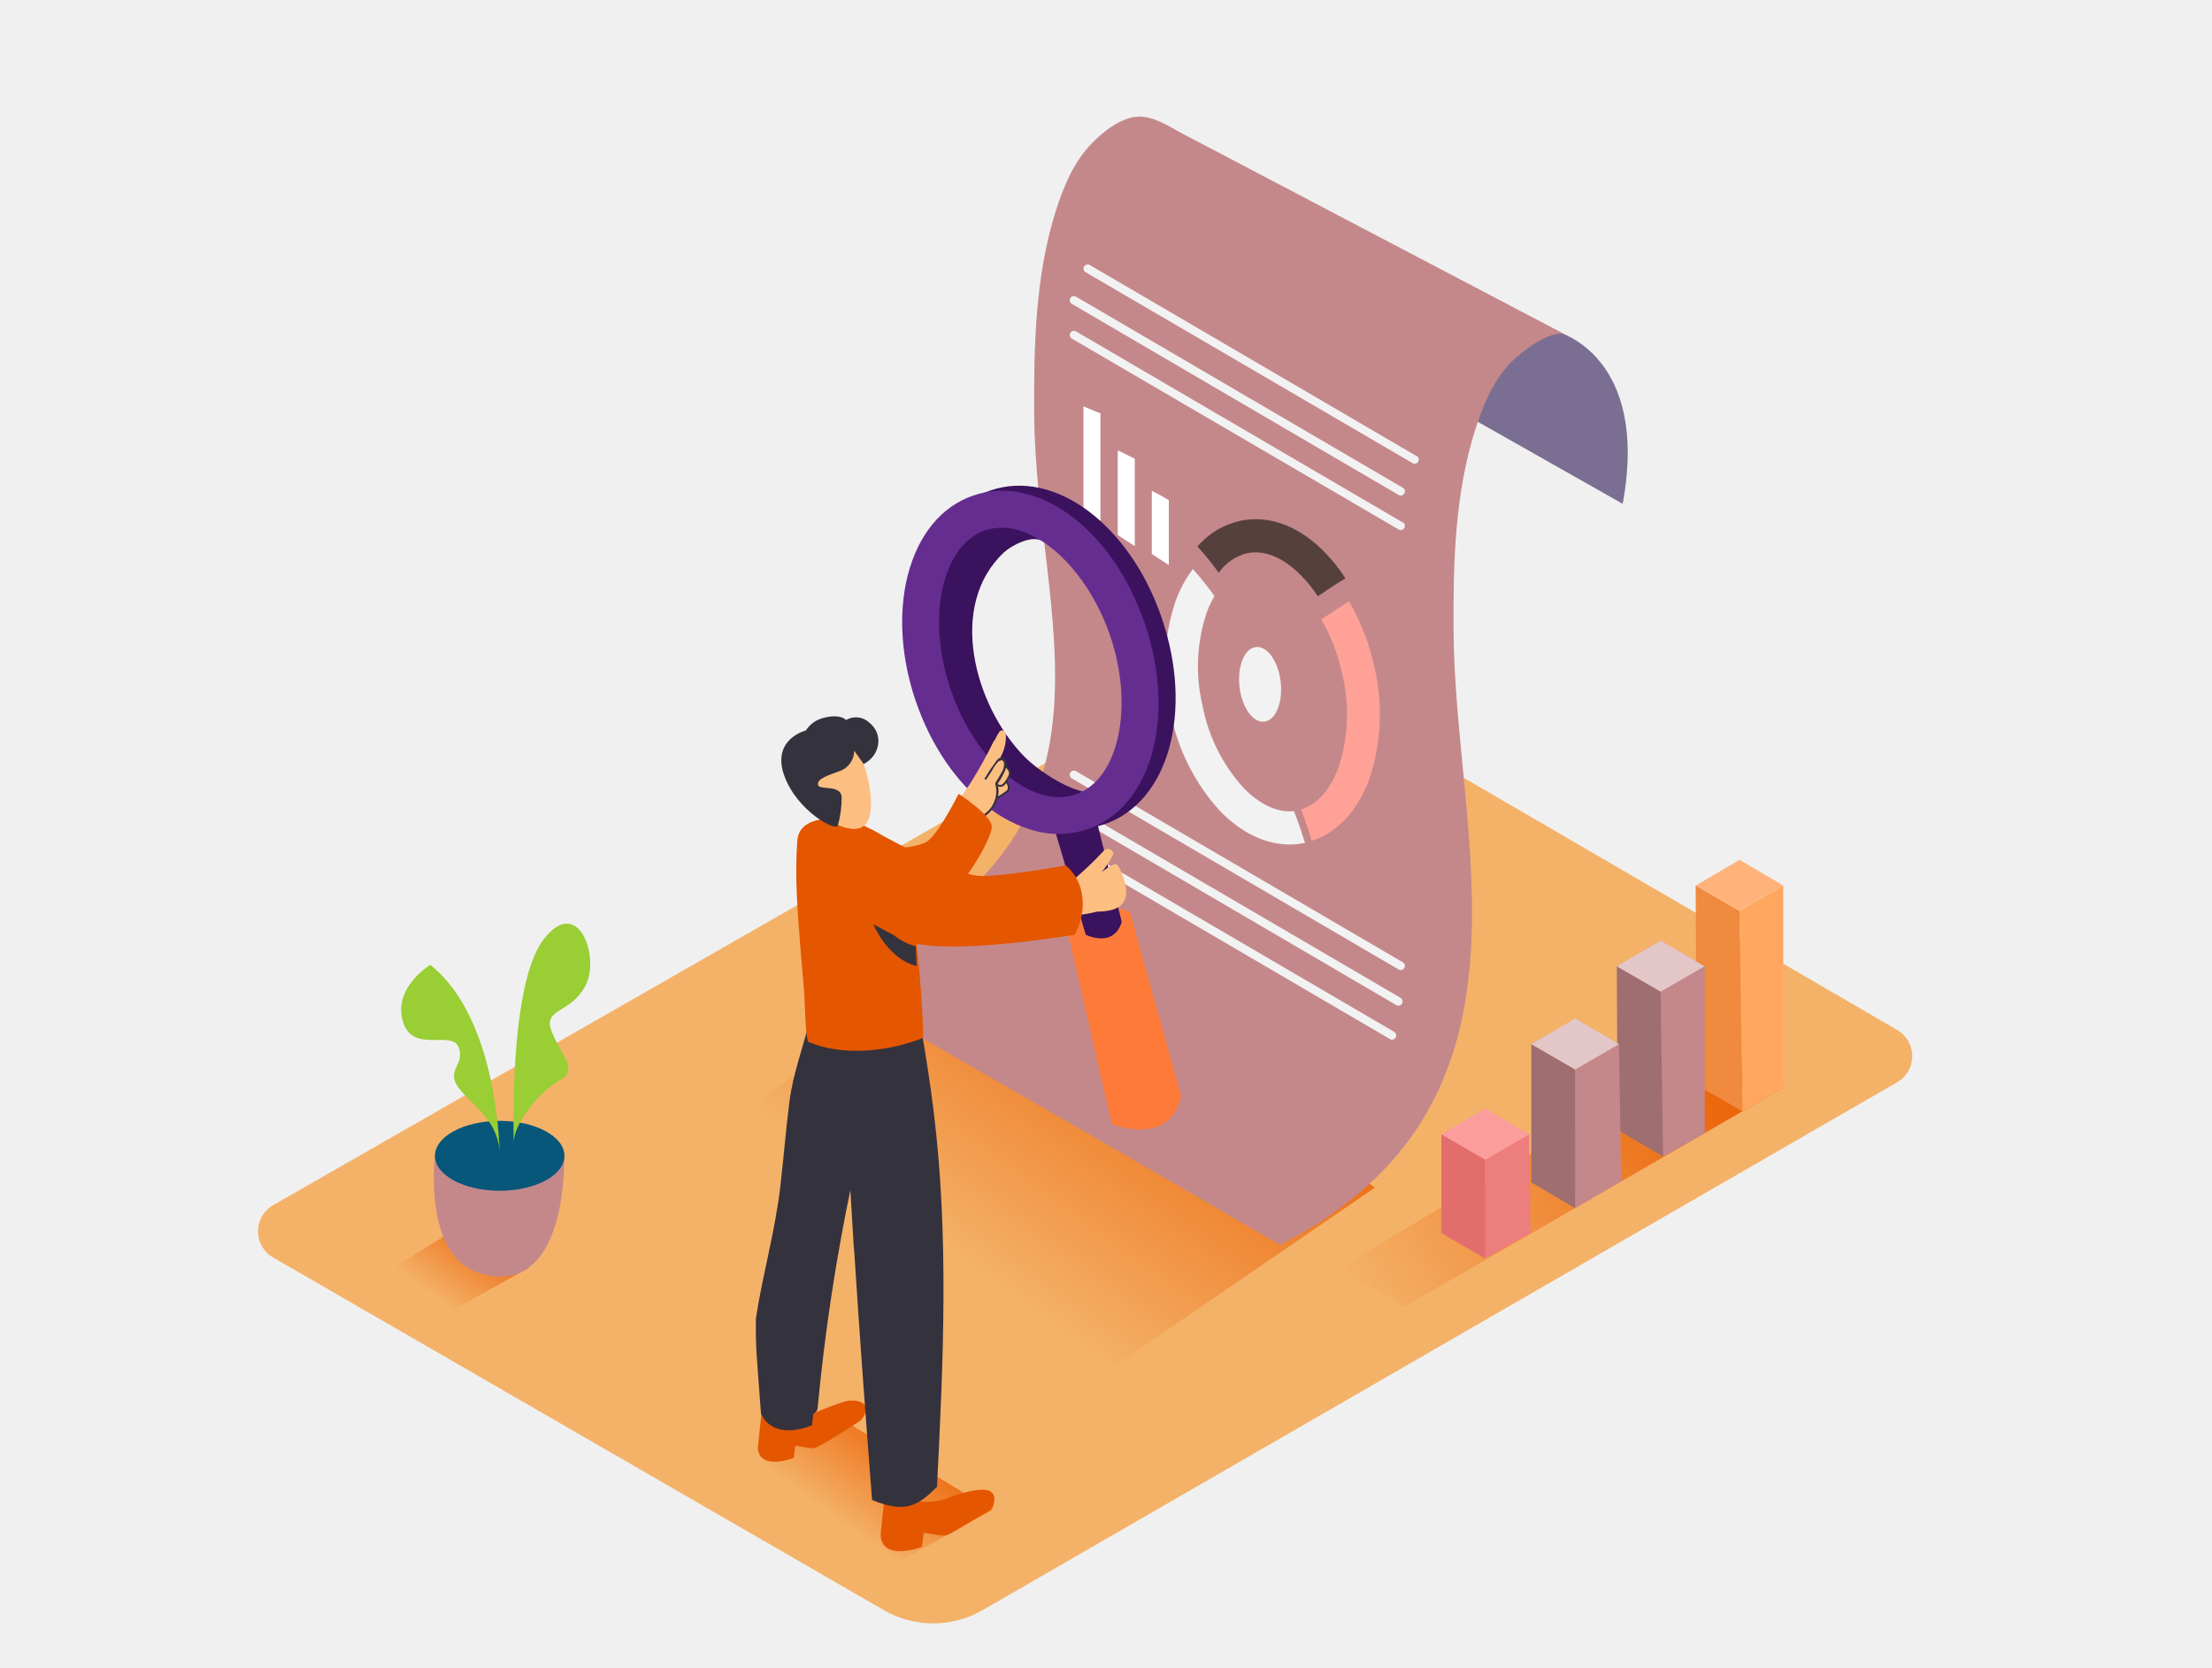
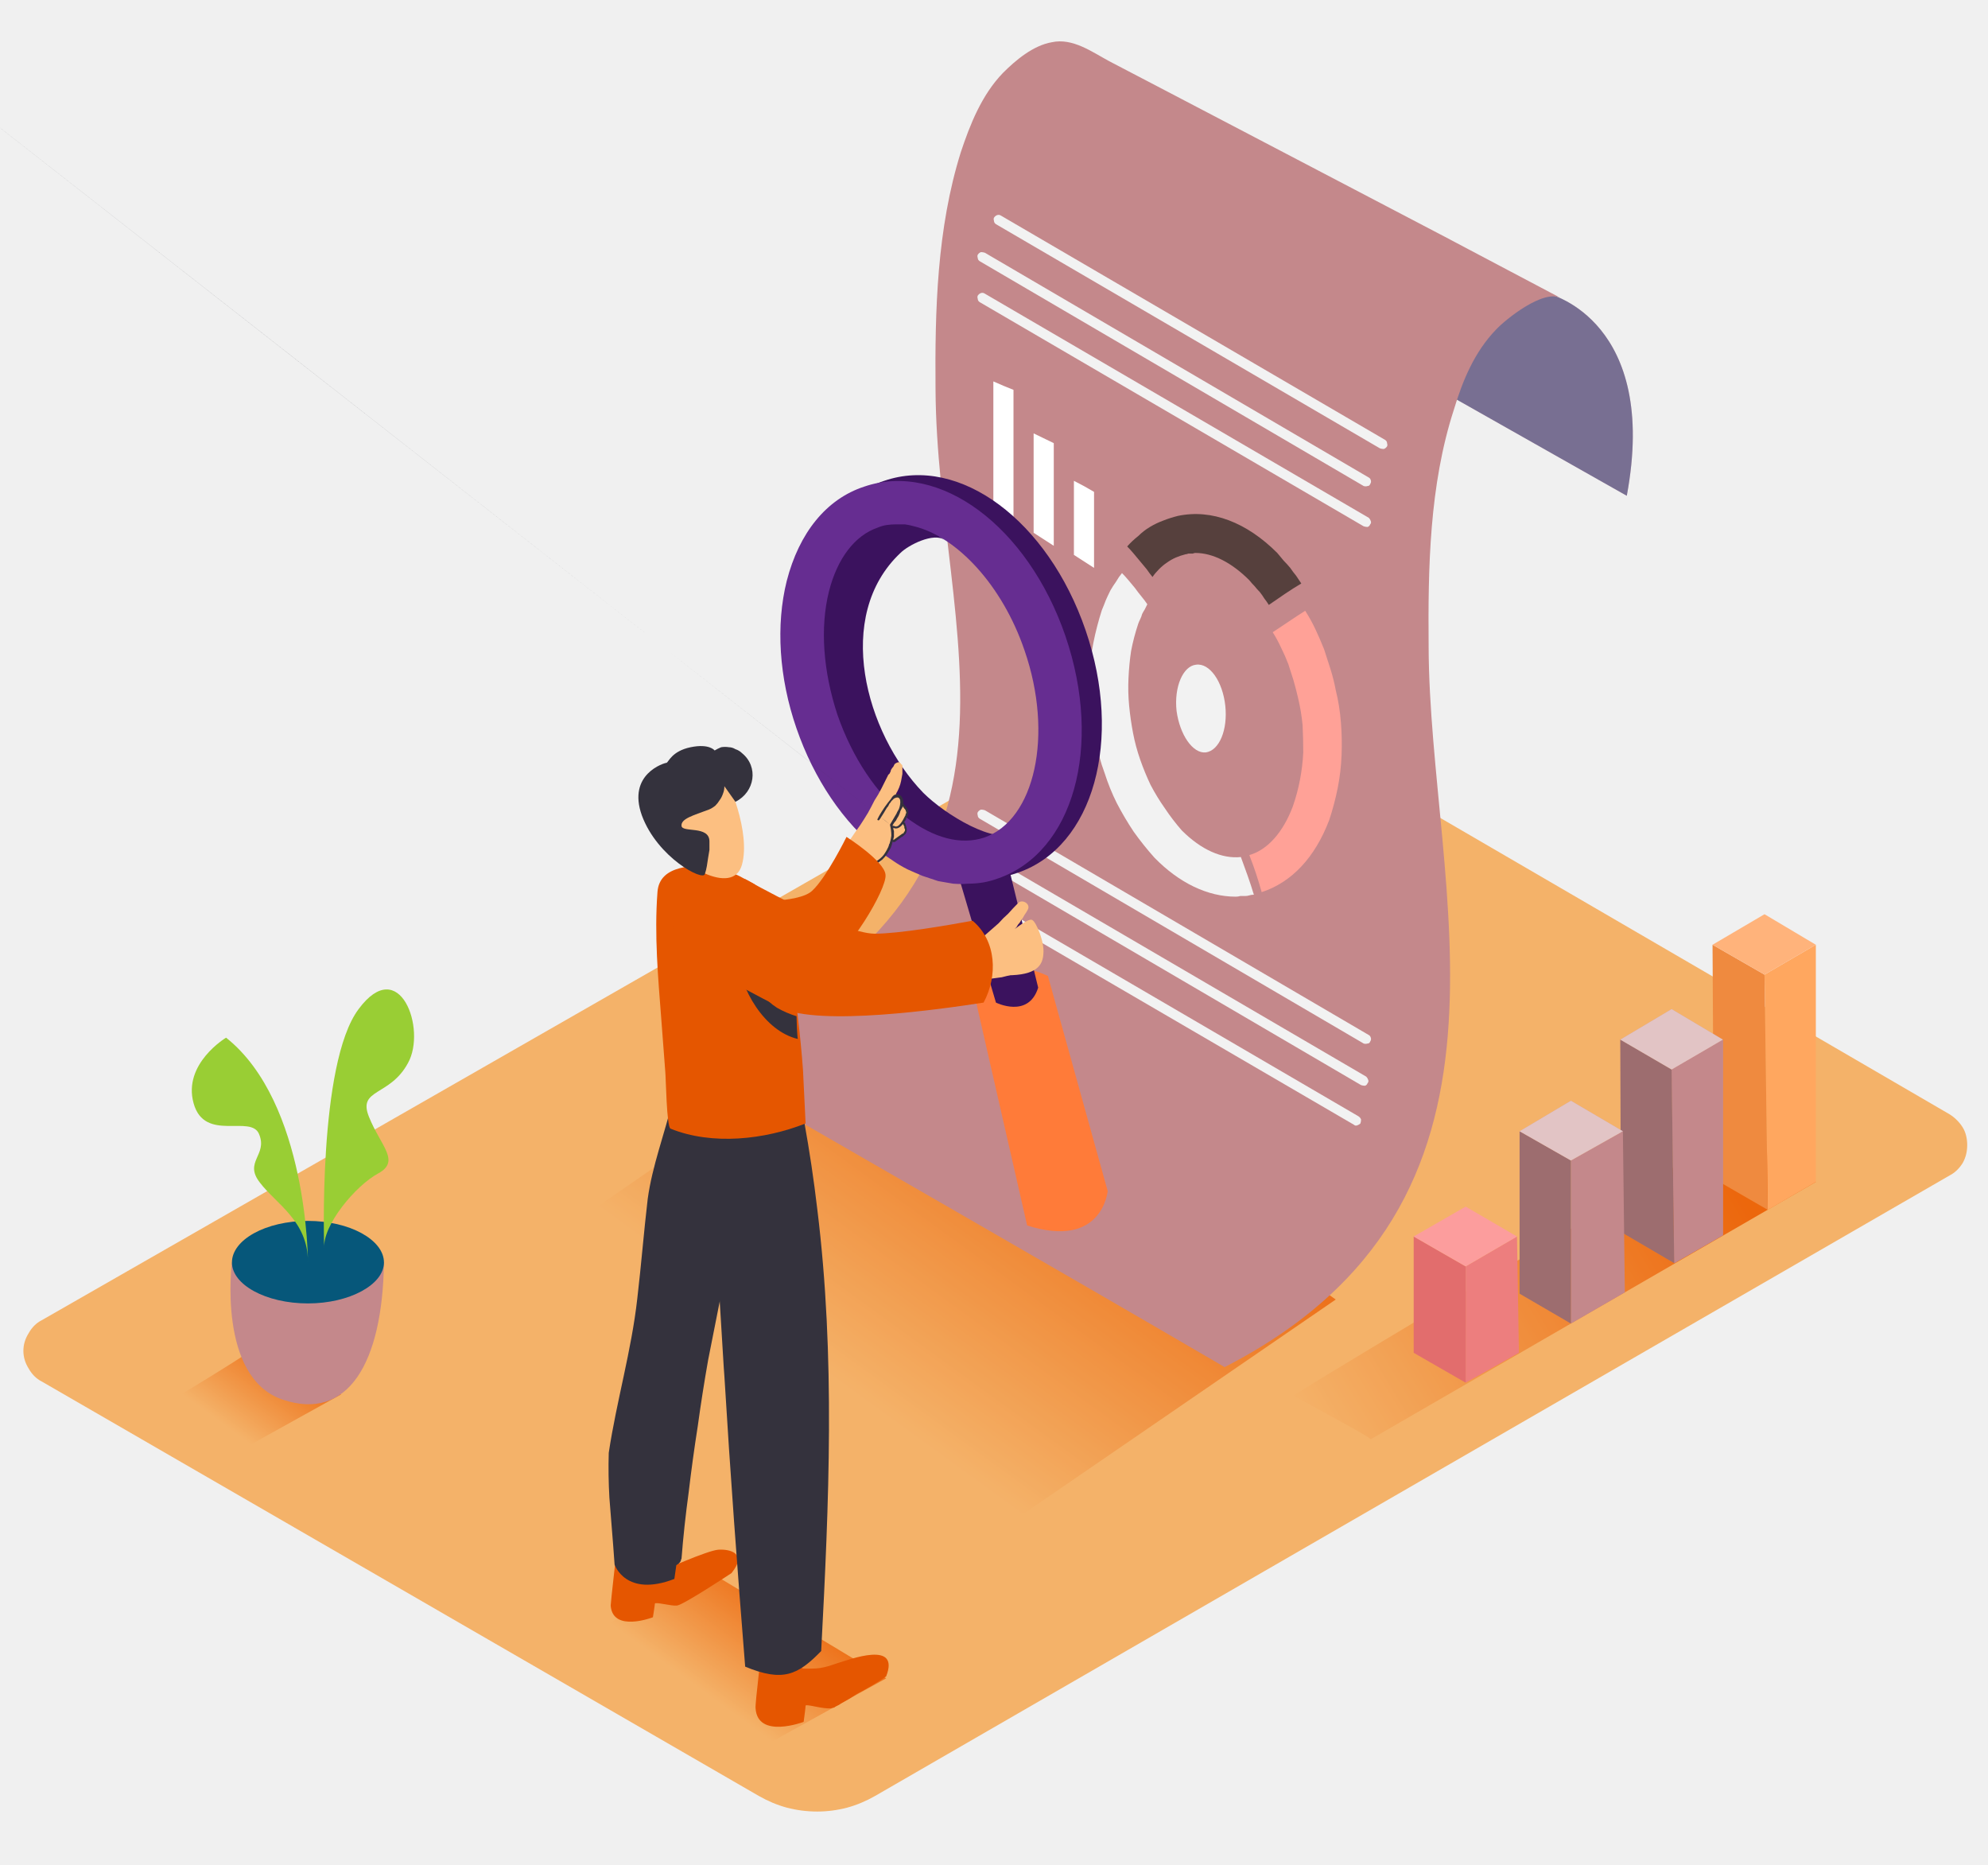
- <svg xmlns="http://www.w3.org/2000/svg" xmlns:xlink="http://www.w3.org/1999/xlink" viewBox="0 0 400 300" width="406" height="306" class="illustration styles_illustrationTablet__1DWOa">
+ <svg xmlns="http://www.w3.org/2000/svg" version="1.2" viewBox="0 0 306 287" width="306" height="287">
  <defs>
-     <linearGradient id="linear-gradient" x1="309.64" y1="195.74" x2="244.95" y2="235.01" gradientUnits="userSpaceOnUse">
+     <linearGradient id="g1" x1="266.6" y1="181.7" x2="201.9" y2="221" gradientUnits="userSpaceOnUse">
      <stop offset="0" stop-color="#f7931e" />
-       <stop offset="1" stop-color="#fff" />
+       <stop offset="1" stop-color="#ffffff" />
    </linearGradient>
-     <linearGradient id="linear-gradient-2" x1="163.19" y1="256.84" x2="150.73" y2="273.93" xlink:href="#linear-gradient" />
-     <linearGradient id="linear-gradient-3" x1="208.74" y1="173.94" x2="170.87" y2="225.93" xlink:href="#linear-gradient" />
-     <linearGradient id="linear-gradient-4" x1="87.75" y1="220.07" x2="77.93" y2="233.55" xlink:href="#linear-gradient" />
+     <linearGradient id="g2" x1="120.2" y1="242.8" x2="107.7" y2="259.9" gradientUnits="userSpaceOnUse">
+       <stop offset="0" stop-color="#f7931e" />
+       <stop offset="1" stop-color="#ffffff" />
+     </linearGradient>
+     <linearGradient id="g3" x1="165.7" y1="159.9" x2="127.9" y2="211.9" gradientUnits="userSpaceOnUse">
+       <stop offset="0" stop-color="#f7931e" />
+       <stop offset="1" stop-color="#ffffff" />
+     </linearGradient>
+     <linearGradient id="g4" x1="44.8" y1="206.1" x2="34.9" y2="219.6" gradientUnits="userSpaceOnUse">
+       <stop offset="0" stop-color="#f7931e" />
+       <stop offset="1" stop-color="#ffffff" />
+     </linearGradient>
  </defs>
-   <g style="isolation: isolate;">
-     <g id="Layer_2" data-name="Layer 2">
-       <path d="M343.07,185.49l-115.5-67.17a5.46,5.46,0,0,0-5.46,0L49.39,217.17a5.46,5.46,0,0,0,0,9.47l110.45,63.77a17.83,17.83,0,0,0,17.83,0l165.4-95.46A5.46,5.46,0,0,0,343.07,185.49Z" fill="#f4b269" />
-       <path d="M309.83,188.05c-5.08,3.36-62.69,37.32-67.71,40.76,8.54,4.71,11,6,11.92,6.69l68.43-39.56Z" fill="url(#linear-gradient)" style="mix-blend-mode: multiply;" />
-       <path d="M152,255.76c-5.08,3.36-20.46,10.24-25.48,13.68,8.54,4.71,27.69,15.62,28.64,16.3l24.26-13.47Z" fill="url(#linear-gradient-2)" style="mix-blend-mode: multiply;" />
-       <path d="M182.5,167.12c-15.3,10.13-60.63,41.69-75.76,52.07,25.74,14.21,70.8,39.55,73.64,41.6L248.63,214Z" fill="url(#linear-gradient-3)" style="mix-blend-mode: multiply;" />
-       <polygon points="314.56 163.96 322.48 159.38 322.48 195.94 315.08 200.21 314.56 163.96" fill="#ffa75f" />
-       <polygon points="314.56 163.96 306.63 159.38 306.81 195.45 315.08 200.21 314.56 163.96" fill="#ef8a3f" />
-       <polygon points="306.63 159.38 314.56 154.73 322.48 159.38 314.56 163.96 306.63 159.38" fill="#ffb37b" />
-       <polygon points="300.3 178.56 308.23 173.98 308.23 204.14 300.73 208.38 300.3 178.56" fill="#c4888b" />
-       <polygon points="300.3 178.56 292.37 173.98 292.52 203.56 300.73 208.38 300.3 178.56" fill="#c4888b" />
-       <polygon points="292.37 173.98 300.3 169.34 308.23 173.98 300.3 178.56 292.37 173.98" fill="#c4888b" />
-       <polygon points="300.3 178.56 308.23 173.98 308.23 204.14 300.73 208.38 300.3 178.56" fill="#c4888b" />
-       <polygon points="300.3 178.56 292.37 173.98 292.52 203.56 300.73 208.38 300.3 178.56" opacity="0.19" />
-       <polygon points="292.37 173.98 300.3 169.34 308.23 173.98 300.3 178.56 292.37 173.98" fill="#fff" opacity="0.53" />
-       <polygon points="284.84 192.63 292.77 188.05 293.15 212.85 284.84 217.72 284.84 192.63" fill="#c4888b" />
-       <polygon points="284.84 192.63 276.91 188.05 276.91 213.05 284.84 217.72 284.84 192.63" fill="#c4888b" />
-       <polygon points="284.84 192.63 276.91 188.05 276.91 213.05 284.84 217.72 284.84 192.63" opacity="0.19" />
-       <polygon points="276.91 188.05 284.84 183.41 292.77 188.05 284.84 192.63 276.91 188.05" fill="#c4888b" />
-       <polygon points="276.91 188.05 284.84 183.41 292.77 188.05 284.84 192.63 276.91 188.05" fill="#fff" opacity="0.53" />
-       <polygon points="268.58 208.93 276.5 204.35 276.78 222.21 268.58 226.85 268.58 208.93" fill="#ed7e7e" />
-       <polygon points="268.58 208.93 260.65 204.35 260.65 222.23 268.58 226.85 268.58 208.93" fill="#e26d6d" />
-       <polygon points="260.65 204.35 268.58 199.71 276.5 204.35 268.58 208.93 260.65 204.35" fill="#fc9d9d" />
-       <path d="M281.63,59.26s16.72,4.22,11.8,31.09L256.78,69.6S271.61,56.69,281.63,59.26Z" fill="#c4888b" />
-       <path d="M281.63,59.26s16.72,4.22,11.8,31.09L256.78,69.6S271.61,56.69,281.63,59.26Z" fill="#06489e" opacity="0.39" />
-       <path d="M231.47,224.36c-28.78-16.79-54-31.2-82.21-47.46,2.13-1,3.42-2.16,5.34-3.08,52.27-25.07,32.6-62,32.41-99.88-.06-12.1.19-24.76,3.9-36.5,1.36-4.28,3.18-8.82,6.51-12.24,1.87-1.92,4.56-4.16,7.45-4.74,3.22-.64,6.28,1.56,8.85,2.91l9,4.72,23.72,12.45,19.24,10.1,3.4,1.78,14.19,7.45c-2.7-1.42-8.56,3.38-10,4.87-3.33,3.42-5.15,8-6.51,12.24-3.72,11.74-4,24.39-3.9,36.5C263,150.88,281.09,199,231.47,224.36Z" fill="#c4888b" />
-       <path d="M211.36,89.7v11.73l-3.08-2V88C209.33,88.52,210.36,89.08,211.36,89.7Z" fill="#fff" />
-       <path d="M205.2,82.2V98l-3.08-2V80.69Z" fill="#fff" />
-       <path d="M199,74V94.79l-3.08-2V72.74C197,73.19,198,73.62,199,74Z" fill="#fff" />
-       <path d="M235.3,103.34c-2.68-2.75-5.56-4.2-8.27-4.2a7.31,7.31,0,0,0-1.52.16,8.73,8.73,0,0,0-5.12,3.53,50.41,50.41,0,0,0-3.86-4.75,14.21,14.21,0,0,1,7.74-4.65c5.21-1.1,10.65.93,15.32,5.72a30.07,30.07,0,0,1,3.71,4.69c-1.71,1-3.38,2.14-5,3.24A24.16,24.16,0,0,0,235.3,103.34Z" fill="#56403d" />
-       <path d="M235.28,145.62c2.87-.86,5.24-3.5,6.73-7.51a30.65,30.65,0,0,0,.76-16.72,34.24,34.24,0,0,0-3.83-10.14c1.67-1.1,3.34-2.21,5-3.24a40.18,40.18,0,0,1,4.65,12.14,36.69,36.69,0,0,1-1,20.05c-2.14,5.75-5.8,9.63-10.4,11.09C236.63,149.38,236,147.48,235.28,145.62Z" fill="#ffa197" />
-       <path d="M212.58,107.94a22.3,22.3,0,0,1,3.12-5.78,50.31,50.31,0,0,1,3.92,4.89,17.74,17.74,0,0,0-1.42,3,30.65,30.65,0,0,0-.76,16.72,30.65,30.65,0,0,0,7.47,15c2.95,3,6.15,4.48,9.08,4.15.75,1.88,1.39,3.81,2,5.75h0a13.47,13.47,0,0,1-2.79.29c-4.32,0-8.69-2.07-12.53-6a36.69,36.69,0,0,1-9-17.92A36.69,36.69,0,0,1,212.58,107.94Z" fill="#f2f2f2" />
-       <ellipse cx="227.87" cy="122.99" rx="3.75" ry="6.79" transform="translate(-12.21 25.97) rotate(-6.35)" fill="#f2f2f2" />
-       <path d="M253.68,87.46,194.57,52.9a.75.75,0,0,0-.76,1.3l59.11,34.56a.75.75,0,0,0,.76-1.3Z" fill="#f2f2f2" />
-       <path d="M256.18,81.74,197.07,47.18a.75.75,0,0,0-.76,1.3L255.43,83a.75.75,0,0,0,.76-1.3Z" fill="#f2f2f2" />
-       <path d="M253.68,93.74,194.57,59.18a.75.75,0,0,0-.76,1.3L252.92,95a.75.75,0,0,0,.76-1.3Z" fill="#f2f2f2" />
-       <path d="M253.68,173.26,194.57,138.7a.75.75,0,0,0-.76,1.3l59.11,34.56a.75.75,0,0,0,.76-1.3Z" fill="#f2f2f2" />
-       <path d="M253.26,179.68l-59.11-34.56a.75.75,0,0,0-.76,1.3L252.5,181a.75.75,0,0,0,.76-1.3Z" fill="#f2f2f2" />
-       <path d="M252.12,185.84,193,151.28a.75.75,0,0,0-.76,1.3l59.11,34.56a.75.75,0,0,0,.76-1.3Z" fill="#f2f2f2" />
-       <path d="M204.35,164.22l9.18,33.1s-.78,9-12.47,5.24l-8-34.92S194.89,159.89,204.35,164.22Z" fill="#ff7b39" />
-       <path d="M190.54,148.65l5.79,19.62s5,2.55,6.52-2.3l-4.74-19.13Z" fill="#3b125e" />
-       <path d="M181.52,144.09c-5.56-4.36-10.1-11.07-12.78-18.89s-3.21-15.9-1.49-22.75c1.85-7.37,6.06-12.52,11.84-14.5h0c11.6-4,25.23,6.16,31,23.08s1.25,33.28-10.36,37.26a16.37,16.37,0,0,1-9.24.36A23.73,23.73,0,0,1,181.52,144.09Zm-.26-49.84c-3.58,1.23-6.26,4.71-7.54,9.82-1.41,5.62-.94,12.36,1.33,19s6,12.23,10.58,15.8c4.14,3.25,8.39,4.36,12,3.13,7.8-2.67,10.64-15.86,6.21-28.79-3.44-10-10.44-17.52-17-19.11A9.78,9.78,0,0,0,181.26,94.25Z" fill="#3b125e" />
-       <path d="M188.45,97.13c-1.73-1.27-5.65.82-6.89,2-10.29,9.63-5.34,27.65,3.57,36.83,3.34,3.44,11.21,8.15,14.11,6.18,0,0-12.87,8.7-22.06-.91S165.75,113,165.75,113l.57-9.81,3.37-6.56L173.11,93l8.44-.93Z" fill="#3b125e" />
-       <path d="M178.4,145c-5.56-4.36-10.1-11.07-12.78-18.89s-3.21-15.9-1.49-22.75C166,96,170.19,90.84,176,88.86h0c11.6-4,25.23,6.16,31,23.08s1.25,33.28-10.36,37.26a16.37,16.37,0,0,1-9.24.36A23.73,23.73,0,0,1,178.4,145Zm-.26-49.84c-3.58,1.23-6.26,4.71-7.54,9.82-1.41,5.62-.94,12.36,1.33,19s6,12.23,10.58,15.8c4.14,3.25,8.39,4.36,12,3.13,7.8-2.67,10.64-15.86,6.21-28.79-3.44-10-10.44-17.52-17-19.11A9.78,9.78,0,0,0,178.14,95.16Z" fill="#662d91" />
-       <path d="M173,147.26a10.18,10.18,0,0,1,.69-1.36.15.15,0,0,0,0,.07.18.18,0,0,0,.33.06l.5-.76a.88.88,0,0,0,0,.3.76.76,0,0,0,.84.6.75.75,0,0,0,.67-.95l.23-.27a.75.75,0,0,0,0,.23.66.66,0,0,0,1.09.27c.09-.07.17-.16.25-.24a.55.55,0,0,0,.44,0,17.07,17.07,0,0,0,1.91-.78.29.29,0,0,1-.1-.47,19.06,19.06,0,0,1,2.32-1.6l.1,0,0-.08a2.6,2.6,0,0,0-.12-1.87,2,2,0,0,0,.42-1.73.31.31,0,0,1-.17-.07,1.41,1.41,0,0,1-.29-.35,2,2,0,0,1-.32-.6.27.27,0,0,1,.1-.3c-.3-.4-.65-.78-1-1.13a7.62,7.62,0,0,0,1-4.28.66.66,0,0,0-1.22-.31,13.8,13.8,0,0,0-.8,1.47.55.55,0,0,0-.19.21,80.85,80.85,0,0,1-4.27,7.67c-.26.42-3.5,4.88-3.13,5C172.41,146.13,169.75,152.25,173,147.26Zm1.92-1.89s0,0,0,0a.17.17,0,0,0,.26,0l0,0a.67.67,0,0,0,.56.11.43.43,0,0,1-.85-.06Z" fill="#fcbf81" />
-       <path d="M173.37,145.84a7.08,7.08,0,0,0,1.75-2,1.37,1.37,0,0,1,1.89-.53,8,8,0,0,0,.08-1.08c0-1.84,2.9-1.87,2.87,0a7,7,0,0,1-1.11,4.1,11.74,11.74,0,0,1-3.12,2.76,1.47,1.47,0,0,1-2.18-1.11l-.13-.1A1.44,1.44,0,0,1,173.37,145.84Z" fill="#fcbf81" />
-       <path d="M178,146.93a5.81,5.81,0,0,0,2.43-3.4.16.16,0,0,0,.23.05l1.14-.77a2.68,2.68,0,0,0,.64-.53c.41-.53,0-1.14-.17-1.69a.18.18,0,0,0-.07-.08l.16-.27a2.45,2.45,0,0,0,.43-1.42c-.08-.5-.55-.83-.77-1.25a1.11,1.11,0,0,0-.67-1.22c-.61-.28-.95.19-1.28.63q-1.06,1.44-2,3c-.12.2.19.37.31.17.34-.55.69-1.09,1.05-1.62a6.75,6.75,0,0,1,1.15-1.61c1.28-.74,1,1,.82,1.48-.12.27-.28.52-.42.77l-1,1.7a.17.17,0,0,0,0,0,.16.16,0,0,0,0,.14,5,5,0,0,1-2.2,5.59C177.59,146.75,177.77,147.06,178,146.93Zm2.6-5.83a.16.16,0,0,0-.19,0l0-.12a13.62,13.62,0,0,0,1.56-2.92c.09.11.18.22.27.35a1.09,1.09,0,0,1,.07,1.2C182,140.18,181.34,141.55,180.56,141.1Zm-.12,2.18a5,5,0,0,0,0-1.84c.61.3,1.13-.1,1.52-.6a4,4,0,0,1,.25.71.74.74,0,0,1-.38.79C181.38,142.68,180.91,143,180.45,143.28Z" fill="#34323d" />
-       <path d="M157.49,152.71s8.36.4,10.54-1.6,5.31-8.31,5.31-8.31,5.76,3.7,6,5.84-6,12.43-8.82,13.13" fill="#e55600" />
-       <path d="M144.81,255.79s7.07-3.14,8.77-3.27,4.54.46,2.06,3.58c0,0-7.43,4.86-8.41,5s-3.36-.59-3.42-.34-.28,2.13-.28,2.13-6.21,2.37-6.49-1.79c0-.54.9-8.25.9-8.25" fill="#e55600" />
-       <path d="M136.7,237.58c1.23-8,3.48-15.73,4.41-23.81.59-5.09,1-10.2,1.64-15.28s2.52-10,3.74-15a.55.55,0,0,0-.25-.62c.06-.18.11-.35.17-.53.63-.6,1.27-1.17,1.89-1.71l8.69,5.85s-.05,5.32-.32,13c-1,4.49-1.78,8.5-2.92,12.76a1.12,1.12,0,0,1,.27,1,360.85,360.85,0,0,0-6.17,40.64,1.18,1.18,0,0,1-.78,1l-.24,2.1c-7.56,2.92-9.22-2.16-9.22-2.16s-.34-4.33-.77-10.34C136.69,242.2,136.65,239.88,136.7,237.58Z" fill="#34323d" />
-       <path d="M200.66,156.08c-.45.27-.93.57-1.49.95a20.07,20.07,0,0,0,2-3c.56-.94-.83-1.7-1.51-1a59,59,0,0,1-6.21,5.84,1,1,0,0,0-.25.29l-1.36,0c-.4,0-.79,0-1.16,0l-.32,0a.83.83,0,0,0-.76.23,2.63,2.63,0,0,0-.51.24.85.85,0,0,0-.14.12c-.44.05-.89.08-1.33.14a1,1,0,0,0-.73,1.39l-.19-.11c-1-.62-1.8,1-.8,1.65a13.41,13.41,0,0,0,7,2,.8.8,0,0,0,.79.1l.42-.16a20.33,20.33,0,0,0,6.16-1.28,5.57,5.57,0,0,1,1.64-.37h0C201.56,160.71,201.09,158.4,200.66,156.08Z" fill="#fcbf81" />
-       <path d="M160.27,267.41l4.2,1.5a2.31,2.31,0,0,0,1.7,1.55.93.93,0,0,0,.59.33,11,11,0,0,0,5-.81c2-.63,9.86-3.63,7.68,2-1.43,1-3,1.87-4.5,2.77-.82.5-1.65,1-2.5,1.47a5,5,0,0,1-1.47.68c-1.13.17-3.87-.68-3.94-.39s-.32,2.45-.32,2.45-7.15,2.73-7.46-2.06C159.2,276.28,160.27,267.41,160.27,267.41Z" fill="#e55600" />
-       <path d="M154.37,224.45c-.88-14.12-1.36-28.33-4.34-42.21-.13-3.61-2.47-1.3-2.31-2.73,1.27-11.62,18.19,2.21,18.19,2.21.69.56.77,4.12.91,4.93q1.15,6.69,2,13.43c2.8,22.68,1.77,45.25.62,68-3.59,3.67-5.95,4.77-11.74,2.4-1.16-14.89-2.26-29.79-3.21-44.69Z" fill="#34323d" />
-       <path d="M163.41,154.25c-.16-.74-2.06-1.23-2.62-1.53-1.31-.71-.54-2-1.83-2.72a44.06,44.06,0,0,0-5.81-2.83h-.05c-3.21,0-8.59-.18-8.92,4.11-.5,6.61.08,13.18.59,19.76.21,2.64.44,5.26.67,7.84.08.94.21,8.57.77,8.8,6.37,2.64,14.52,1.71,20.76-.76A211.93,211.93,0,0,0,163.41,154.25Z" fill="#e55600" />
-       <path d="M157.69,160.92a10.77,10.77,0,0,0,7.91,9.46c0,.44.13,3.12.18,3.56-5.09-1.22-8.84-7.61-9.37-13C156.34,160.1,157.61,160.11,157.69,160.92Z" fill="#34323d" />
-       <path d="M154.59,133.81c.42.11,4,8.3,2.58,13.27s-9.84-.14-12-3.93S146.59,131.74,154.59,133.81Z" fill="#fcbf81" />
-       <path d="M154.47,135a3.93,3.93,0,0,1-2.36,3.58c-2.37.87-4.33,1.46-4.2,2.56s4.28-.15,4.29,2.35a18.66,18.66,0,0,1-.68,5c-.26,1.23-7.36-2.53-9.69-8.95s3.52-8.11,3.8-8.16.81-1.79,3.68-2.41,3.68.49,3.68.49a3.48,3.48,0,0,1,4.19.45c2.65,2.1,2,5.94-1,7.5Z" fill="#34323d" />
-       <path d="M157.68,149.28s14.61,8.37,19.87,8.38c3.8,0,11.32-1.23,15.19-1.92,3.62,3.07,3.86,8.44,1.61,12.54-6.38,1-25.27,3.76-31.2.82-7.18-3.56-15.06-8.32-15.06-8.32S141,153.79,157.68,149.28Z" fill="#e55600" />
-       <path d="M199.17,157s2.19-1.8,2.75-1.43,1.9,3.42,1.72,5.23-1.11,3.34-5.6,3.29" fill="#fcbf81" />
-       <path d="M83,221c-6,4-12.19,7.64-18.3,11.43,5.79,3.28,11.27,6.43,11.71,6.75l19.13-10.62Z" fill="url(#linear-gradient-4)" style="mix-blend-mode: multiply;" />
-       <path d="M78.65,208.25S76.44,226,86.49,229.4s15.42-5.49,15.58-21.15" fill="#c4888b" />
-       <ellipse cx="90.36" cy="208.25" rx="11.71" ry="6.32" fill="#06577a" />
-       <path d="M90.36,208.25s0-24.55-12.54-34.53c0,0-6.69,4-5,10.11s8.88,1.57,10.12,4.78-2.47,4.15.06,7.42S90.36,201.93,90.36,208.25Z" fill="#99ce34" />
-       <path d="M92.9,206.17s-1-28.46,5.3-36.91,10.47,3.15,7.62,8.33-7.81,3.88-6,8.33,4.87,6.78,1.38,8.69S92.64,202.56,92.9,206.17Z" fill="#99ce34" />
+   <style>
+ 		.s0 { fill: #f4b269 } 
+ 		.s1 { mix-blend-mode: multiply;fill: url(#g1) } 
+ 		.s2 { mix-blend-mode: multiply;fill: url(#g2) } 
+ 		.s3 { mix-blend-mode: multiply;fill: url(#g3) } 
+ 		.s4 { fill: #ffa75f } 
+ 		.s5 { fill: #ef8a3f } 
+ 		.s6 { fill: #ffb37b } 
+ 		.s7 { fill: #c4888b } 
+ 		.s8 { opacity: .2;fill: #000000 } 
+ 		.s9 { opacity: .5;fill: #ffffff } 
+ 		.s10 { fill: #ed7e7e } 
+ 		.s11 { fill: #e26d6d } 
+ 		.s12 { fill: #fc9d9d } 
+ 		.s13 { opacity: .4;fill: #06489e } 
+ 		.s14 { fill: #ffffff } 
+ 		.s15 { fill: #56403d } 
+ 		.s16 { fill: #ffa197 } 
+ 		.s17 { fill: #f2f2f2 } 
+ 		.s18 { fill: #ff7b39 } 
+ 		.s19 { fill: #3b125e } 
+ 		.s20 { fill: #662d91 } 
+ 		.s21 { fill: #fcbf81 } 
+ 		.s22 { fill: #34323d } 
+ 		.s23 { fill: #e55600 } 
+ 		.s24 { mix-blend-mode: multiply;fill: url(#g4) } 
+ 		.s25 { fill: #06577a } 
+ 		.s26 { fill: #99ce34 } 
+ 	</style>
+   <g id="Layer">
+     <g id="Layer_2">
+       <path id="Layer" class="s0" d="m300.1 171.5l-115.5-67.2q-0.7-0.3-1.3-0.5-0.7-0.2-1.5-0.2-0.7 0-1.4 0.2-0.7 0.2-1.3 0.5l-172.7 98.9c-0.8 0.4-1.5 1.1-2 2-0.5 0.8-0.8 1.7-0.8 2.7 0 1 0.3 1.9 0.8 2.7 0.5 0.9 1.2 1.6 2 2l110.4 63.8q2.1 1.2 4.3 1.8 2.3 0.6 4.7 0.6 2.3 0 4.6-0.6 2.2-0.6 4.3-1.8l165.4-95.5c0.8-0.4 1.5-1.1 2-1.9 0.5-0.9 0.7-1.8 0.7-2.8 0-0.9-0.2-1.9-0.7-2.7-0.5-0.8-1.2-1.5-2-2z" />
+       <path id="Layer" class="s1" d="m266.8 174.1c-5.1 3.3-62.7 37.3-67.7 40.7 8.6 4.7 11 6 11.9 6.7l68.5-39.6z" />
+       <path id="Layer" class="s2" d="m109 241.8c-5.1 3.3-20.5 10.2-25.5 13.6 8.6 4.7 27.7 15.7 28.7 16.3l24.2-13.4z" />
+       <path id="Layer" class="s3" d="m139.5 153.1c-15.3 10.2-60.6 41.7-75.8 52.1 25.8 14.2 70.8 39.5 73.7 41.6l68.2-46.8z" />
+       <path id="Layer" class="s4" d="m271.6 150l7.9-4.6v36.5l-7.4 4.3-0.5-36.2z" />
+       <path id="Layer" class="s5" d="m271.6 150l-8-4.6 0.2 36 8.3 4.8-0.5-36.2z" />
+       <path id="Layer" class="s6" d="m263.6 145.4l8-4.7 7.9 4.7-7.9 4.6-8-4.6z" />
+       <path id="Layer" class="s7" d="m257.3 164.6l7.9-4.6v30.1l-7.5 4.3-0.4-29.8z" />
+       <path id="Layer" class="s7" d="m257.3 164.6l-7.9-4.6 0.1 29.6 8.2 4.8-0.4-29.8z" />
+       <path id="Layer" class="s7" d="m249.4 160l7.9-4.7 7.9 4.7-7.9 4.6-7.9-4.6z" />
+       <path id="Layer" class="s7" d="m257.3 164.6l7.9-4.6v30.1l-7.5 4.3-0.4-29.8z" />
+       <path id="Layer" class="s8" d="m257.3 164.6l-7.9-4.6 0.1 29.6 8.2 4.8-0.4-29.8z" />
+       <path id="Layer" class="s9" d="m249.4 160l7.9-4.7 7.9 4.7-7.9 4.6-7.9-4.6z" />
+       <path id="Layer" class="s7" d="m241.8 178.6l8-4.5 0.3 24.8-8.3 4.8v-25.1z" />
+       <path id="Layer" class="s7" d="m241.8 178.6l-7.9-4.5v25l7.9 4.6v-25.1z" />
+       <path id="Layer" class="s8" d="m241.8 178.6l-7.9-4.5v25l7.9 4.6v-25.1z" />
+       <path id="Layer" class="s7" d="m233.9 174.1l7.9-4.7 8 4.7-8 4.5-7.9-4.5z" />
+       <path id="Layer" class="s9" d="m233.9 174.1l7.9-4.7 8 4.7-8 4.5-7.9-4.5z" />
+       <path id="Layer" class="s10" d="m225.6 194.9l7.9-4.6 0.3 17.9-8.2 4.6v-17.9z" />
+       <path id="Layer" class="s11" d="m225.6 194.9l-8-4.6v17.9l8 4.6v-17.9z" />
+       <path id="Layer" class="s12" d="m217.6 190.3l8-4.6 7.9 4.6-7.9 4.6-8-4.6z" />
+       <path id="Layer" class="s7" d="m238.6 45.3c0 0 16.8 4.2 11.8 31l-36.6-20.7c0 0 14.8-12.9 24.8-10.3z" />
+       <path id="Layer" class="s13" d="m238.6 45.3c0 0 16.8 4.2 11.8 31l-36.6-20.7c0 0 14.8-12.9 24.8-10.3z" />
+       <path id="Layer" class="s7" d="m188.5 210.4c-28.8-16.8-54-31.2-82.2-47.5 2.1-1 3.4-2.2 5.3-3.1 52.3-25.1 32.6-62 32.4-99.9-0.1-12.1 0.2-24.7 3.9-36.5 1.4-4.2 3.2-8.8 6.5-12.2 1.9-1.9 4.6-4.2 7.5-4.7 3.2-0.7 6.2 1.5 8.8 2.9l9 4.7 23.7 12.4 19.3 10.1 3.4 1.8 14.2 7.5c-2.7-1.5-8.6 3.3-10 4.8-3.4 3.5-5.2 8-6.5 12.3-3.8 11.7-4 24.4-3.9 36.5 0.1 37.4 18.2 85.5-31.4 110.9z" />
+       <path id="Layer" class="s14" d="m168.4 75.7v11.7l-3.1-2v-11.4q1.6 0.8 3.1 1.7z" />
+       <path id="Layer" class="s14" d="m162.2 68.2v15.8l-3.1-2v-15.3z" />
+       <path id="Layer" class="s14" d="m156 60v20.8l-3.1-2v-20.1c1.1 0.5 2.1 0.9 3.1 1.3z" />
+       <path id="Layer" class="s15" d="m192.3 89.3c-2.7-2.7-5.6-4.2-8.3-4.2q-0.2 0-0.4 0.1-0.1 0-0.3 0-0.2 0-0.4 0-0.2 0.1-0.4 0.1-0.8 0.2-1.5 0.5-0.7 0.3-1.4 0.8-0.6 0.4-1.2 1-0.6 0.6-1 1.2-0.5-0.6-0.9-1.2-0.5-0.6-1-1.2-0.5-0.6-1-1.2-0.5-0.6-1-1.1 0.8-0.9 1.7-1.6 0.8-0.8 1.8-1.4 1-0.6 2.1-1 1-0.4 2.2-0.7c5.2-1.1 10.6 1 15.3 5.7q0.5 0.6 1 1.2 0.5 0.5 1 1.1 0.4 0.6 0.9 1.2 0.4 0.6 0.8 1.2c-1.7 1-3.4 2.2-5 3.3q-0.3-0.5-0.7-1-0.3-0.5-0.7-1-0.4-0.4-0.8-0.9-0.4-0.4-0.8-0.9z" />
+       <path id="Layer" class="s16" d="m192.3 131.6c2.8-0.8 5.2-3.5 6.7-7.5q0.7-2 1.1-4.1 0.4-2.1 0.5-4.2 0-2.1-0.1-4.2-0.2-2.1-0.7-4.2-0.3-1.3-0.7-2.7-0.4-1.3-0.8-2.5-0.5-1.3-1.1-2.5-0.6-1.3-1.3-2.4c1.7-1.1 3.4-2.3 5-3.3q0.9 1.4 1.6 2.9 0.7 1.5 1.3 3 0.5 1.5 1 3.1 0.5 1.6 0.8 3.2 0.6 2.4 0.8 5 0.2 2.5 0.1 5-0.1 2.6-0.6 5.1-0.5 2.5-1.3 4.9c-2.2 5.8-5.8 9.6-10.4 11.1q-0.8-2.9-1.9-5.7z" />
+       <path id="Layer" class="s17" d="m169.6 93.9q0.3-0.7 0.6-1.5 0.3-0.7 0.7-1.5 0.4-0.7 0.9-1.4 0.4-0.7 0.9-1.3 0.5 0.5 1 1.1 0.5 0.6 1 1.2 0.5 0.7 1 1.3 0.5 0.6 0.9 1.2-0.2 0.4-0.4 0.8-0.2 0.3-0.4 0.7-0.1 0.4-0.3 0.8-0.2 0.4-0.3 0.7-0.7 2.1-1.1 4.2-0.3 2-0.4 4.2-0.1 2.1 0.1 4.2 0.2 2.1 0.6 4.2 0.4 2.1 1.1 4.1 0.7 2 1.6 3.9 1 1.9 2.2 3.6 1.2 1.8 2.6 3.4c3 3 6.2 4.4 9.1 4.1 0.7 1.9 1.4 3.8 2 5.8q-0.4 0-0.7 0.1-0.3 0.1-0.7 0.1-0.3 0-0.7 0-0.3 0.1-0.7 0.1c-4.3 0-8.7-2.1-12.5-6q-1.7-1.9-3.2-4-1.4-2.1-2.6-4.4-1.1-2.2-1.9-4.7-0.9-2.4-1.3-4.9-0.6-2.4-0.9-5-0.2-2.5-0.1-5.1 0.1-2.5 0.6-5 0.5-2.5 1.3-5z" />
+       <path id="Layer" class="s17" d="m185.6 115.8c-2 0.2-4-2.7-4.5-6.4-0.4-3.7 1-6.9 3-7.1 2.1-0.3 4.1 2.6 4.5 6.3 0.4 3.7-0.9 6.9-3 7.2z" />
+       <path id="Layer" class="s17" d="m210.7 73.5l-59.1-34.6q-0.3-0.1-0.6-0.1-0.3 0.1-0.5 0.4-0.1 0.2 0 0.5 0 0.3 0.3 0.5l59.1 34.6q0.3 0.1 0.6 0 0.3 0 0.4-0.3 0.2-0.3 0.1-0.6-0.1-0.3-0.3-0.4z" />
+       <path id="Layer" class="s17" d="m213.2 67.7l-59.1-34.5q-0.3-0.2-0.6-0.1-0.3 0.1-0.5 0.4-0.1 0.2 0 0.5 0 0.3 0.3 0.5l59.1 34.5q0.3 0.1 0.6 0.1 0.3-0.1 0.5-0.4 0.1-0.2 0-0.5 0-0.3-0.3-0.5z" />
+       <path id="Layer" class="s17" d="m210.7 79.7l-59.1-34.5q-0.3-0.2-0.6-0.1-0.3 0.1-0.5 0.4-0.1 0.2 0 0.5 0 0.3 0.3 0.5l59.1 34.5q0.3 0.1 0.6 0.1 0.3-0.1 0.4-0.4 0.2-0.2 0.1-0.5-0.1-0.3-0.3-0.5z" />
+       <path id="Layer" class="s17" d="m210.7 159.3l-59.1-34.6q-0.3-0.1-0.6-0.1-0.3 0.1-0.5 0.4-0.1 0.2 0 0.5 0 0.3 0.3 0.5l59.1 34.6q0.3 0.1 0.6 0 0.3 0 0.4-0.3 0.2-0.3 0.1-0.6-0.1-0.3-0.3-0.4z" />
+       <path id="Layer" class="s17" d="m210.3 165.7l-59.2-34.6q-0.2-0.1-0.5-0.1-0.3 0.1-0.5 0.4-0.1 0.3-0.1 0.6 0.1 0.3 0.4 0.4l59.1 34.6q0.3 0.1 0.6 0.1 0.3-0.1 0.4-0.4 0.2-0.2 0.1-0.5-0.1-0.3-0.3-0.5z" />
+       <path id="Layer" class="s17" d="m209.1 171.8l-59.1-34.5q-0.3-0.2-0.6-0.1-0.3 0.1-0.4 0.4-0.2 0.2-0.1 0.5 0.1 0.3 0.3 0.5l59.2 34.5q0.2 0.2 0.5 0.1 0.3-0.1 0.5-0.3 0.1-0.3 0.1-0.6-0.1-0.3-0.4-0.5z" />
+       <path id="Layer" class="s18" d="m161.3 150.2l9.2 33.1c0 0-0.8 9-12.4 5.3l-8-35c0 0 1.8-7.7 11.2-3.4z" />
+       <path id="Layer" class="s19" d="m147.5 134.7l5.8 19.6c0 0 5 2.5 6.5-2.3l-4.7-19.2z" />
+       <path id="Layer" fill-rule="evenodd" class="s19" d="m138.5 130.1c-5.5-4.4-10.1-11.1-12.8-18.9-2.6-7.8-3.2-15.9-1.4-22.7 1.8-7.4 6-12.6 11.8-14.5 11.6-4 25.2 6.1 31 23 5.8 16.9 1.2 33.3-10.4 37.3q-1.1 0.4-2.2 0.6-1.2 0.2-2.4 0.2-1.1 0.1-2.3 0-1.2-0.2-2.3-0.4-1.2-0.4-2.4-0.8-1.2-0.5-2.3-1-1.2-0.6-2.2-1.3-1.1-0.7-2.1-1.5zm-0.2-49.8c-3.6 1.2-6.3 4.7-7.6 9.8-1.4 5.6-0.9 12.3 1.4 19 2.2 6.6 6 12.2 10.5 15.8 4.2 3.2 8.4 4.3 12 3.1 7.8-2.7 10.7-15.9 6.2-28.8-3.4-10-10.4-17.5-17-19.1q-0.6-0.2-1.3-0.3-0.8-0.1-1.5 0-0.7 0-1.4 0.1-0.7 0.1-1.3 0.4z" />
+       <path id="Layer" class="s19" d="m145.4 83.1c-1.7-1.2-5.6 0.8-6.8 2-10.3 9.7-5.4 27.7 3.5 36.9 3.4 3.4 11.2 8.1 14.1 6.1 0 0-12.8 8.7-22-0.9-9.2-9.6-11.5-28.2-11.5-28.2l0.6-9.8 3.4-6.6 3.4-3.6 8.5-0.9z" />
+       <path id="Layer" fill-rule="evenodd" class="s20" d="m135.4 131c-5.6-4.4-10.1-11.1-12.8-18.9-2.7-7.8-3.2-15.9-1.5-22.7 1.9-7.4 6.1-12.6 11.9-14.5 11.6-4 25.2 6.1 31 23 5.8 17 1.2 33.3-10.4 37.3q-1.1 0.4-2.2 0.6-1.2 0.2-2.4 0.2-1.1 0.1-2.3 0-1.2-0.2-2.3-0.4-1.2-0.4-2.4-0.8-1.2-0.5-2.3-1-1.2-0.6-2.2-1.3-1.1-0.7-2.1-1.5zm-0.3-49.8c-3.5 1.2-6.2 4.7-7.5 9.8-1.4 5.6-0.9 12.3 1.3 19 2.3 6.6 6 12.2 10.6 15.8 4.2 3.2 8.4 4.3 12 3.1 7.8-2.7 10.7-15.8 6.2-28.8-3.4-10-10.4-17.5-17-19.1q-0.7-0.2-1.4-0.3-0.7 0-1.4 0-0.7 0-1.4 0.1-0.7 0.1-1.4 0.4z" />
+       <path id="Layer" fill-rule="evenodd" class="s21" d="m129.3 132c-0.4-0.1 2.8-4.6 3.1-5q0.6-0.9 1.2-1.9 0.5-0.9 1-1.9 0.6-0.9 1.1-1.9 0.5-1 1-2 0 0 0 0 0-0.1 0.1-0.1 0 0 0 0 0-0.1 0.1-0.1 0.1-0.2 0.2-0.4 0-0.2 0.1-0.3 0.1-0.2 0.3-0.4 0.1-0.2 0.2-0.4 0.1-0.1 0.3-0.2 0.2-0.1 0.4-0.1 0.2 0.1 0.3 0.3 0.2 0.1 0.2 0.3 0 0.6 0 1.2-0.1 0.5-0.2 1.1-0.1 0.5-0.3 1-0.2 0.5-0.5 1 0.5 0.6 1 1.2 0 0-0.1 0 0 0.1 0 0.1 0 0 0 0.1 0 0 0 0.1 0 0 0.1 0.1 0 0.1 0 0.2 0.1 0 0.1 0.1 0.1 0.1 0.1 0.2 0 0 0.1 0.1 0 0 0 0 0.1 0.1 0.1 0.1 0.1 0.1 0.1 0.1 0 0 0 0 0.1 0 0.1 0.1 0 0 0 0 0 0 0.1 0 0 0.2 0 0.4 0 0.3 0 0.5-0.1 0.2-0.2 0.4-0.1 0.2-0.3 0.4 0.2 0.2 0.2 0.5 0.1 0.2 0.1 0.4 0 0.3 0 0.5-0.1 0.3-0.1 0.5v0.1h-0.1q-0.3 0.1-0.6 0.3-0.3 0.2-0.6 0.4-0.3 0.2-0.6 0.4-0.3 0.2-0.6 0.5 0 0 0 0.1 0 0.1 0 0.1 0 0.1 0 0.1 0.1 0.1 0.1 0.1-0.2 0.1-0.4 0.2-0.3 0.2-0.5 0.2-0.2 0.1-0.5 0.2-0.2 0.1-0.5 0.2 0 0-0.1 0 0 0.1-0.1 0.1 0 0-0.1-0.1 0 0-0.1 0-0.1 0.1-0.2 0.2-0.2 0.2-0.3 0.2-0.2 0.1-0.4 0-0.1 0-0.3-0.1-0.1-0.2-0.1-0.3 0 0 0-0.1 0 0 0 0 0-0.1 0-0.1 0 0 0-0.1l-0.3 0.3q0.1 0.2 0 0.3 0 0.2-0.1 0.4-0.1 0.1-0.2 0.2-0.2 0.1-0.3 0.1-0.2 0-0.3 0-0.2-0.1-0.3-0.2-0.1 0-0.2-0.2-0.1-0.1-0.1-0.2 0-0.1 0-0.1 0 0 0-0.1 0 0 0-0.1 0 0 0 0l-0.5 0.7q0 0.1-0.1 0.1 0 0-0.1 0 0 0-0.1 0 0-0.1 0-0.1 0 0 0 0 0-0.1 0-0.1 0 0 0 0 0 0 0 0-0.1 0.2-0.2 0.3-0.1 0.2-0.2 0.4-0.1 0.1-0.1 0.3-0.1 0.2-0.2 0.4c-3.3 4.9-0.6-1.2-0.7-1.3zm2.6-0.6q0 0.2 0.1 0.3 0.1 0.1 0.3 0.1 0.1 0 0.3-0.1 0.1-0.1 0.1-0.2 0 0-0.1 0-0.1 0-0.2 0 0 0-0.1-0.1-0.1 0-0.1 0 0 0-0.1 0 0 0-0.1 0 0 0 0 0-0.1 0-0.1 0z" />
+       <path id="Layer" class="s21" d="m130.4 131.8q0.2-0.2 0.5-0.4 0.2-0.2 0.4-0.5 0.3-0.2 0.5-0.5 0.2-0.3 0.3-0.6 0.2-0.2 0.4-0.4 0.2-0.1 0.5-0.2 0.2-0.1 0.5-0.1 0.3 0.1 0.5 0.2 0-0.1 0-0.3 0.1-0.1 0.1-0.2 0-0.2 0-0.3 0-0.1 0-0.3c0-1.8 2.9-1.8 2.9 0q0 0.6-0.1 1.1 0 0.5-0.2 1.1-0.1 0.5-0.3 1-0.3 0.5-0.6 0.9-0.3 0.4-0.6 0.8-0.4 0.4-0.8 0.7-0.4 0.4-0.8 0.7-0.4 0.3-0.9 0.6-0.3 0.2-0.7 0.2-0.3 0-0.7-0.2-0.3-0.1-0.5-0.5-0.2-0.3-0.3-0.6l-0.1-0.1q-0.2-0.2-0.3-0.5-0.1-0.2-0.1-0.5 0-0.3 0.1-0.6 0.1-0.3 0.3-0.5z" />
+       <path id="Layer" fill-rule="evenodd" class="s22" d="m134.8 132.6q0.7-0.4 1.2-1 0.5-0.7 0.8-1.4 0.3-0.8 0.4-1.6 0-0.8-0.2-1.6 0 0 0 0 0 0 0-0.1 0 0 0 0c0 0 0 0-1.4-1.1q-0.1 0.2-0.2 0.3c-0.1 0.3-0.5 0.1-0.3-0.1q0.1-0.2 0.2-0.4c-6.3-4.9-36.1-28.3-178.3-139.6 0 0 0 0 178.3 139.6q0.8-1.4 1.8-2.6c0.3-0.5 0.6-0.9 1.3-0.7q0.1 0.1 0.3 0.2 0.1 0.2 0.2 0.3 0.1 0.2 0.1 0.4 0.1 0.2 0 0.4c0.2 0.4 0.7 0.7 0.8 1.2q0 0.2 0 0.4-0.1 0.2-0.1 0.4-0.1 0.1-0.2 0.3 0 0.2-0.1 0.3l-0.2 0.3q0 0 0 0 0 0 0 0 0 0.1 0.1 0.1 0 0 0 0c0.1 0.5 0.5 1.1 0.1 1.7q0 0.1-0.1 0.1-0.1 0.1-0.2 0.2 0 0-0.1 0.1-0.1 0.1-0.2 0.1l-1.1 0.8q-0.1 0-0.1 0 0 0-0.1 0 0 0 0 0-0.1 0-0.1-0.1-0.1 0.5-0.3 1-0.3 0.5-0.6 1-0.3 0.4-0.7 0.8-0.4 0.3-0.8 0.6c-0.2 0.2-0.4-0.2-0.2-0.3zm0.8-6.8q0.7 0.5 1.4 1.1l1-1.7c0.1-0.3 0.3-0.5 0.4-0.8 0.2-0.5 0.5-2.2-0.8-1.5q-0.2 0.2-0.4 0.4-0.1 0.2-0.3 0.4-0.1 0.2-0.2 0.4-0.2 0.2-0.3 0.4-0.4 0.7-0.8 1.3zm-0.3-0.2q0 0 0 0 0.2 0.1 0.3 0.2 0 0 0 0-0.1-0.1-0.3-0.2zm2.3 1.5c0.7 0.5 1.4-0.9 1.7-1.5q0.1-0.1 0.1-0.3 0.1-0.1 0.1-0.3-0.1-0.2-0.1-0.3-0.1-0.2-0.2-0.3-0.1-0.2-0.2-0.3-0.2 0.3-0.4 0.7-0.1 0.4-0.3 0.8-0.2 0.3-0.4 0.7-0.3 0.3-0.5 0.7v0.1q0 0 0.1 0 0 0 0 0 0 0 0.1 0 0 0 0 0zm-0.1 2.2q0 0 0 0 0 0 0 0zm0 0q0.7-0.5 1.4-1 0.1 0 0.2-0.1 0-0.1 0.1-0.2 0.1-0.1 0.1-0.2 0-0.1 0-0.2-0.1-0.1-0.1-0.2 0-0.1 0-0.2-0.1-0.1-0.1-0.2-0.1-0.1-0.1-0.2c-0.4 0.5-0.9 0.9-1.5 0.6q0 0.3 0.1 0.5 0 0.2 0 0.5 0 0.2 0 0.4-0.1 0.2-0.1 0.5z" />
+       <path id="Layer" class="s23" d="m114.5 138.7c0 0 8.4 0.4 10.5-1.6 2.2-2 5.3-8.3 5.3-8.3 0 0 5.8 3.7 6 5.8 0.3 2.2-6 12.5-8.8 13.2" />
+       <path id="Layer" class="s23" d="m101.8 241.8c0 0 7.1-3.2 8.8-3.3 1.7-0.1 4.5 0.5 2 3.6 0 0-7.4 4.9-8.4 5-0.9 0.1-3.3-0.6-3.4-0.3 0 0.2-0.3 2.1-0.3 2.1 0 0-6.2 2.4-6.5-1.8 0-0.5 0.9-8.3 0.9-8.3" />
+       <path id="Layer" class="s22" d="m93.7 223.6c1.2-8 3.5-15.7 4.4-23.8 0.6-5.1 1-10.2 1.6-15.3 0.7-5.1 2.6-10 3.8-15q0-0.1 0-0.2 0-0.1 0-0.2-0.1 0-0.1-0.1-0.1-0.1-0.2-0.1 0.1-0.3 0.2-0.6 1-0.9 1.9-1.7l8.7 5.9c0 0-0.1 5.3-0.3 13-1 4.5-1.8 8.5-3 12.7q0.1 0.1 0.2 0.3 0.1 0.1 0.1 0.2 0 0.1 0 0.3 0 0.1 0 0.2-1 5.1-2 10.1-0.9 5.1-1.6 10.2-0.8 5.1-1.4 10.2-0.7 5.1-1.1 10.2-0.1 0.1-0.1 0.3-0.1 0.2-0.2 0.3-0.1 0.1-0.2 0.2-0.2 0.1-0.3 0.2l-0.3 2.1c-7.5 2.9-9.2-2.2-9.2-2.2 0 0-0.3-4.3-0.8-10.3q-0.2-3.5-0.1-6.9z" />
+       <path id="Layer" class="s21" d="m157.7 142.1c-0.5 0.3-1 0.6-1.5 0.9q0.3-0.3 0.5-0.7 0.3-0.3 0.5-0.7 0.3-0.4 0.5-0.8 0.3-0.4 0.5-0.8c0.5-0.9-0.9-1.7-1.5-1q-0.8 0.8-1.5 1.6-0.8 0.7-1.5 1.5-0.8 0.7-1.6 1.4-0.8 0.7-1.6 1.4-0.1 0-0.1 0-0.1 0.1-0.1 0.1 0 0 0 0.1-0.1 0-0.1 0.1h-1.4q-0.6 0-1.1 0h-0.3q-0.1-0.1-0.2-0.1-0.1 0-0.2 0.1-0.1 0-0.2 0.1-0.1 0-0.2 0.1-0.1 0-0.1 0-0.1 0.1-0.2 0.1 0 0-0.1 0.1 0 0-0.1 0 0 0 0 0.1-0.1 0-0.1 0 0 0 0 0 0 0 0 0.1-0.7 0-1.4 0.1-0.2 0-0.4 0.2-0.2 0.1-0.3 0.3-0.1 0.2-0.1 0.4 0 0.3 0.1 0.5l-0.2-0.1c-1-0.7-1.8 1-0.8 1.6q0.8 0.5 1.6 0.9 0.9 0.4 1.8 0.6 0.8 0.3 1.8 0.4 0.9 0.1 1.8 0.1 0.1 0.1 0.2 0.1 0.1 0.1 0.2 0.1 0.1 0 0.2 0 0.1 0 0.2-0.1l0.4-0.1q0.8-0.1 1.6-0.2 0.8-0.1 1.5-0.2 0.8-0.2 1.6-0.4 0.7-0.2 1.5-0.5 0.2-0.1 0.4-0.2 0.2 0 0.4-0.1 0.2 0 0.4 0 0.2-0.1 0.4-0.1c-0.3-2.4-0.8-4.7-1.2-7z" />
+       <path id="Layer" class="s23" d="m117.3 253.4l4.2 1.5q0.1 0.3 0.2 0.6 0.2 0.2 0.4 0.4 0.2 0.2 0.5 0.4 0.3 0.1 0.6 0.2 0 0 0.1 0.1 0.1 0 0.1 0.1 0.1 0 0.2 0.1 0.1 0 0.2 0 0.6 0 1.2 0 0.7 0 1.3-0.1 0.6-0.1 1.3-0.3 0.6-0.2 1.2-0.4c2-0.6 9.8-3.6 7.6 2-1.4 1-3 1.9-4.5 2.7q-1.2 0.8-2.5 1.5-0.1 0.1-0.3 0.2-0.2 0.1-0.4 0.2-0.2 0.1-0.3 0.2-0.2 0-0.4 0.1c-1.2 0.2-3.9-0.7-4-0.4 0 0.3-0.3 2.5-0.3 2.5 0 0-7.1 2.7-7.4-2.1-0.1-0.6 1-9.5 1-9.5z" />
+       <path id="Layer" class="s22" d="m111.4 210.4c-0.9-14.1-1.4-28.3-4.4-42.2-0.1-3.6-2.4-1.3-2.3-2.7 1.3-11.6 18.2 2.2 18.2 2.2 0.7 0.6 0.8 4.1 0.9 5q1.2 6.6 2 13.4c2.8 22.7 1.8 45.2 0.6 68-3.6 3.7-5.9 4.8-11.7 2.4-1.2-14.9-2.3-29.8-3.2-44.7z" />
+       <path id="Layer" class="s23" d="m120.4 140.3c-0.2-0.8-2.1-1.3-2.6-1.6-1.3-0.7-0.6-2-1.8-2.7q-0.7-0.4-1.5-0.8-0.7-0.4-1.4-0.7-0.7-0.4-1.5-0.7-0.7-0.3-1.5-0.6c-3.2 0-8.6-0.2-8.9 4.1-0.5 6.6 0.1 13.2 0.6 19.7q0.3 4 0.6 7.9c0.1 0.9 0.2 8.5 0.8 8.8 6.4 2.6 14.5 1.7 20.8-0.8q-0.2-4.1-0.4-8.2-0.3-4.1-0.8-8.2-0.4-4.1-1-8.1-0.6-4.1-1.4-8.2z" />
+       <path id="Layer" class="s22" d="m114.7 146.9q0.1 1.7 0.8 3.2 0.6 1.5 1.7 2.8 1 1.3 2.4 2.2 1.4 0.8 3 1.3c0 0.4 0.1 3.1 0.2 3.5-5.1-1.2-8.9-7.6-9.4-13-0.1-0.8 1.2-0.8 1.3 0z" />
+       <path id="Layer" class="s21" d="m111.6 119.8c0.4 0.1 4 8.3 2.6 13.3-1.4 5-9.9-0.2-12-3.9-2.2-3.8 1.4-11.5 9.4-9.4z" />
+       <path id="Layer" class="s22" d="m111.5 121q0 0.6-0.2 1.1-0.2 0.6-0.5 1-0.3 0.5-0.7 0.9-0.5 0.4-1 0.6c-2.4 0.9-4.3 1.4-4.2 2.5 0.1 1.1 4.3-0.1 4.3 2.4q0 0.6 0 1.3-0.1 0.6-0.2 1.2-0.1 0.6-0.2 1.3-0.1 0.6-0.3 1.2c-0.2 1.2-7.3-2.5-9.7-9-2.3-6.4 3.5-8.1 3.8-8.1 0.3-0.1 0.8-1.8 3.7-2.4 2.9-0.6 3.7 0.5 3.7 0.5q0.5-0.3 1-0.5 0.6-0.1 1.2 0 0.5 0 1 0.3 0.6 0.2 1 0.6c2.6 2.1 2 6-1 7.5z" />
+       <path id="Layer" class="s23" d="m114.7 135.3c0 0 14.6 8.3 19.9 8.4 3.8 0 11.3-1.3 15.1-2 3.7 3.1 3.9 8.5 1.7 12.6-6.4 1-25.3 3.7-31.2 0.8-7.2-3.6-15.1-8.3-15.1-8.3 0 0-7.1-7 9.6-11.5z" />
+       <path id="Layer" class="s21" d="m156.2 143c0 0 2.2-1.8 2.7-1.4 0.6 0.3 1.9 3.4 1.7 5.2-0.1 1.8-1.1 3.3-5.6 3.3" />
+       <path id="Layer" class="s24" d="m40 207c-6 4-12.2 7.6-18.3 11.4 5.8 3.3 11.3 6.5 11.7 6.8l19.1-10.6z" />
+       <path id="Layer" class="s7" d="m35.7 194.3c0-0.1-2.3 17.7 7.8 21.1 10 3.4 15.4-5.5 15.6-21.2" />
+       <path id="Layer" class="s25" d="m47.4 200.6c-6.5 0-11.7-2.9-11.7-6.3 0-3.5 5.2-6.4 11.7-6.4 6.4 0 11.7 2.9 11.7 6.4 0 3.4-5.3 6.3-11.7 6.3z" />
+       <path id="Layer" class="s26" d="m47.4 194.3c0-0.1 0-24.6-12.6-34.6 0 0-6.7 4-5 10.1 1.7 6.1 8.9 1.6 10.1 4.8 1.3 3.2-2.4 4.2 0.1 7.4 2.5 3.3 7.4 5.9 7.4 12.2z" />
+       <path id="Layer" class="s26" d="m49.9 192.2c0 0-1-28.5 5.3-36.9 6.3-8.5 10.5 3.1 7.6 8.3-2.8 5.2-7.8 3.9-6 8.3 1.8 4.5 4.9 6.8 1.4 8.7-3.5 1.9-8.6 8-8.3 11.6z" />
    </g>
  </g>
</svg>
